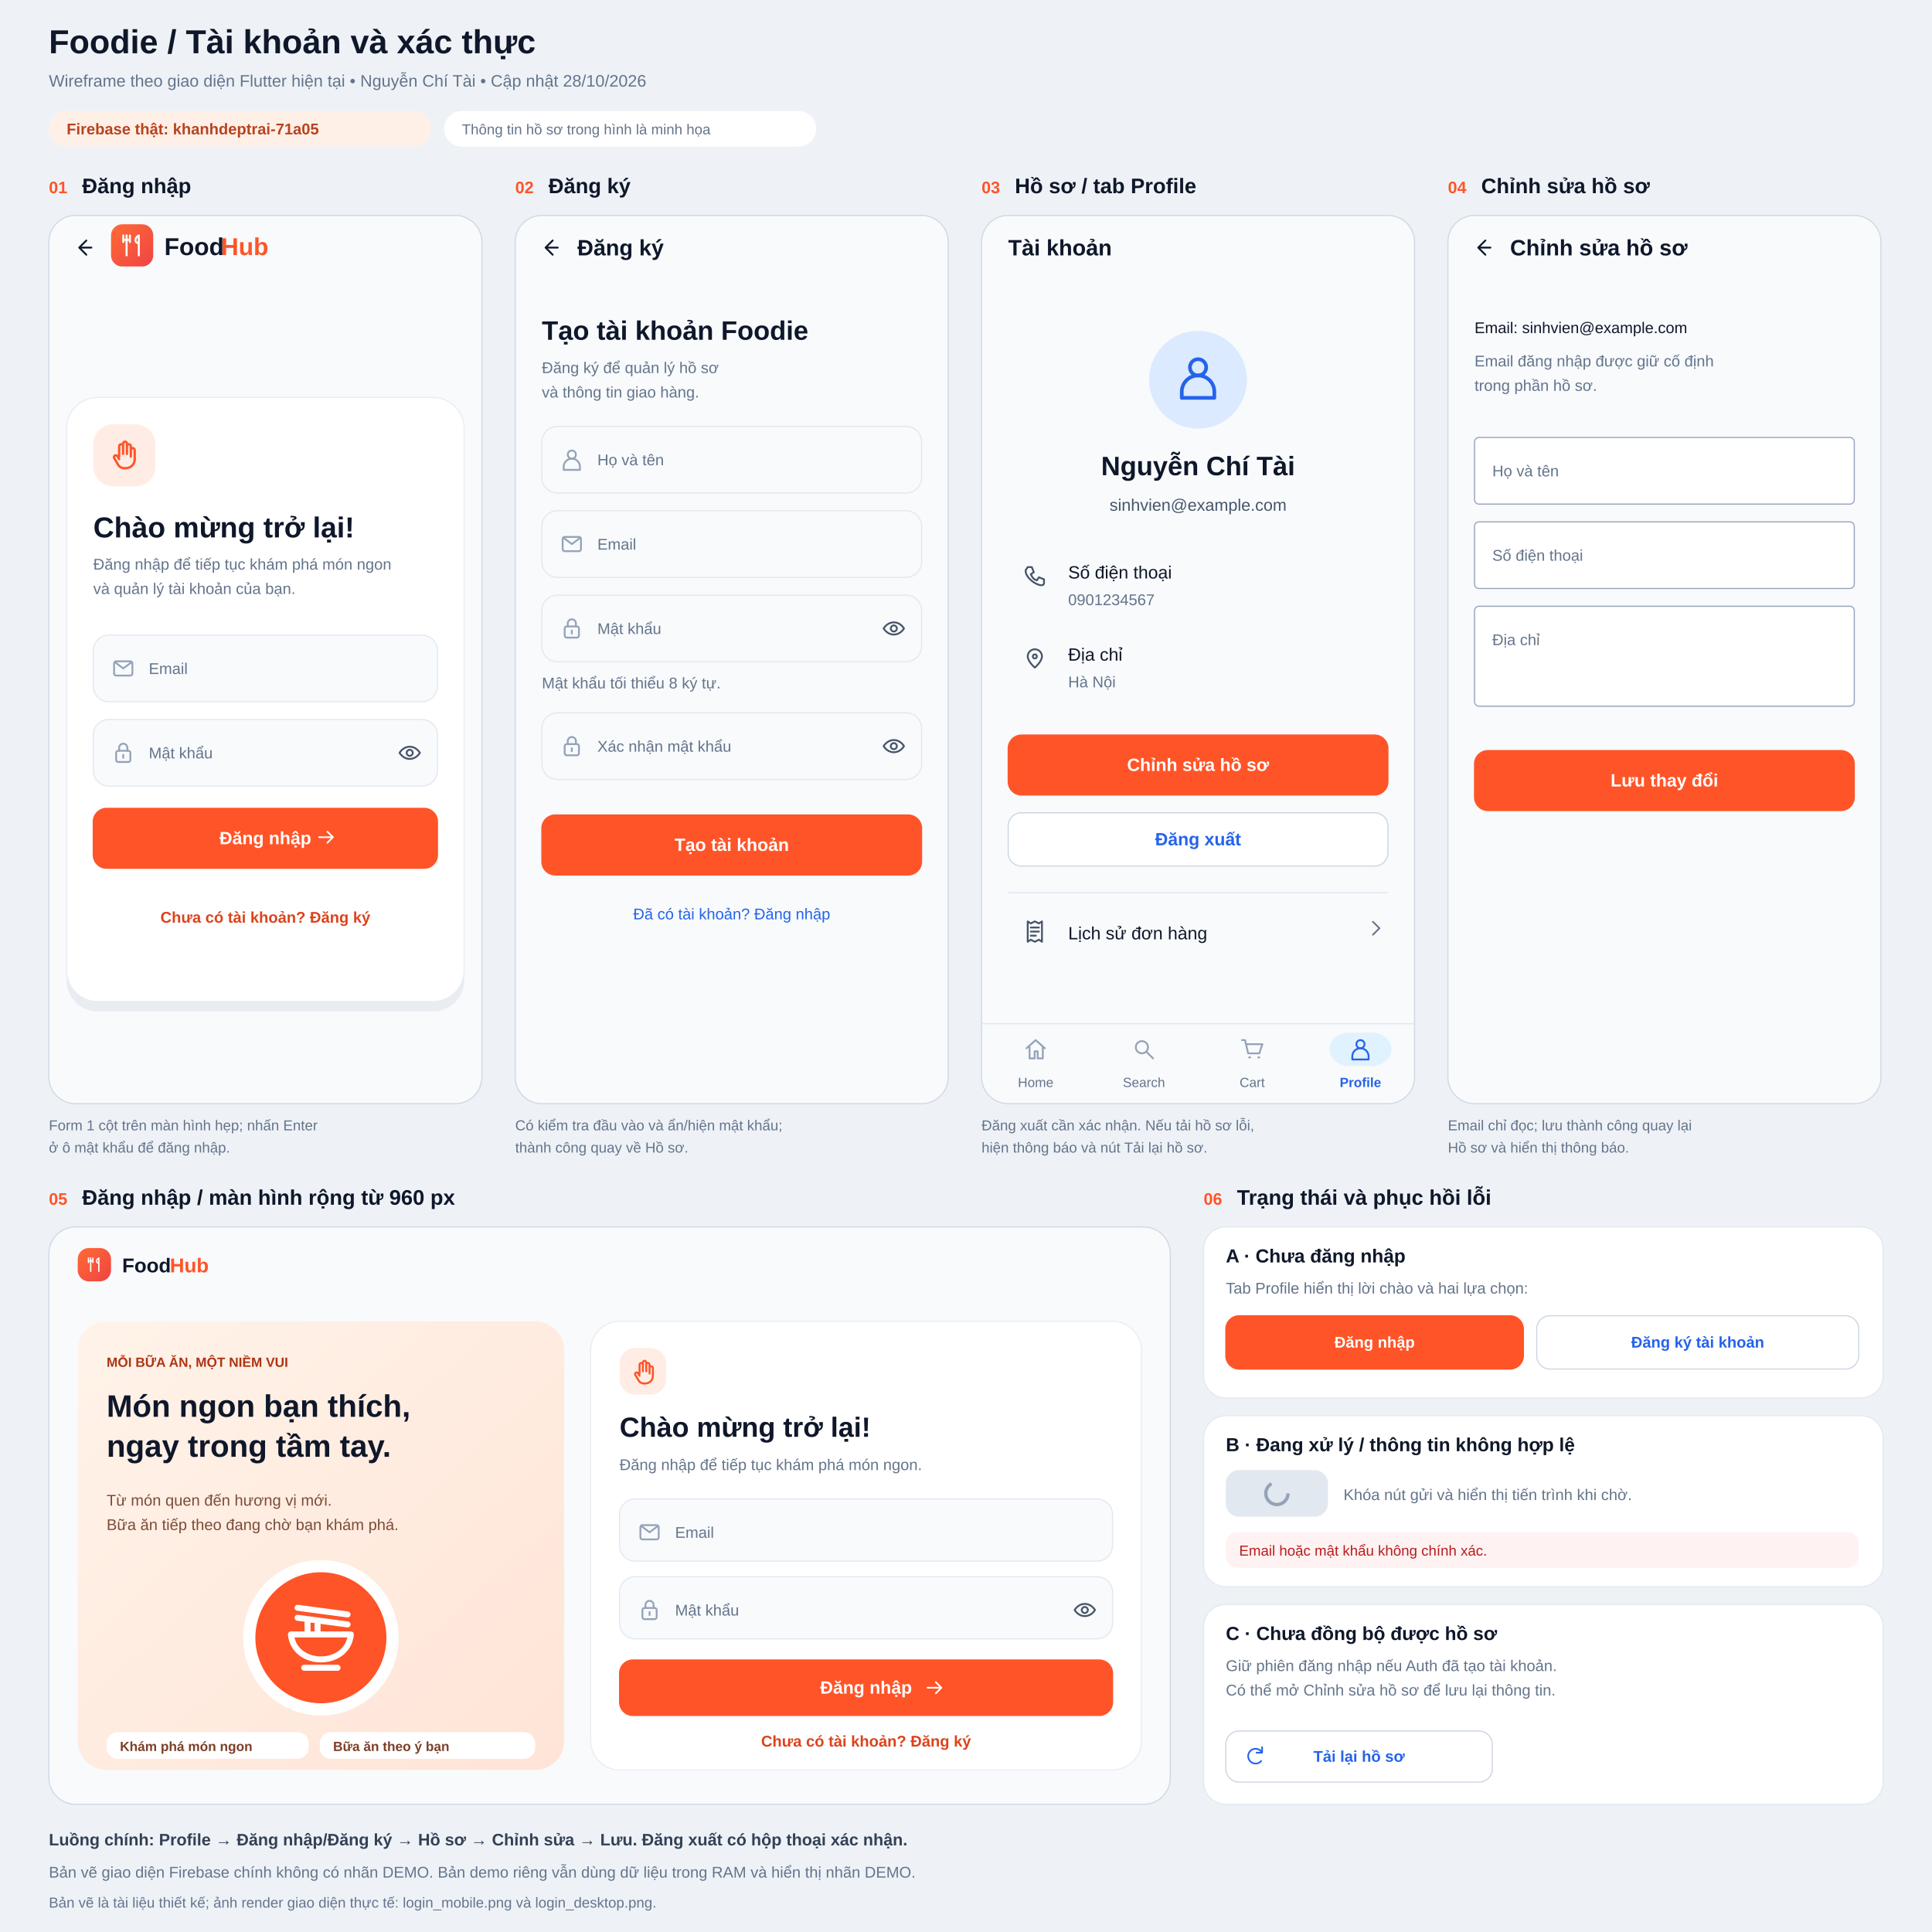
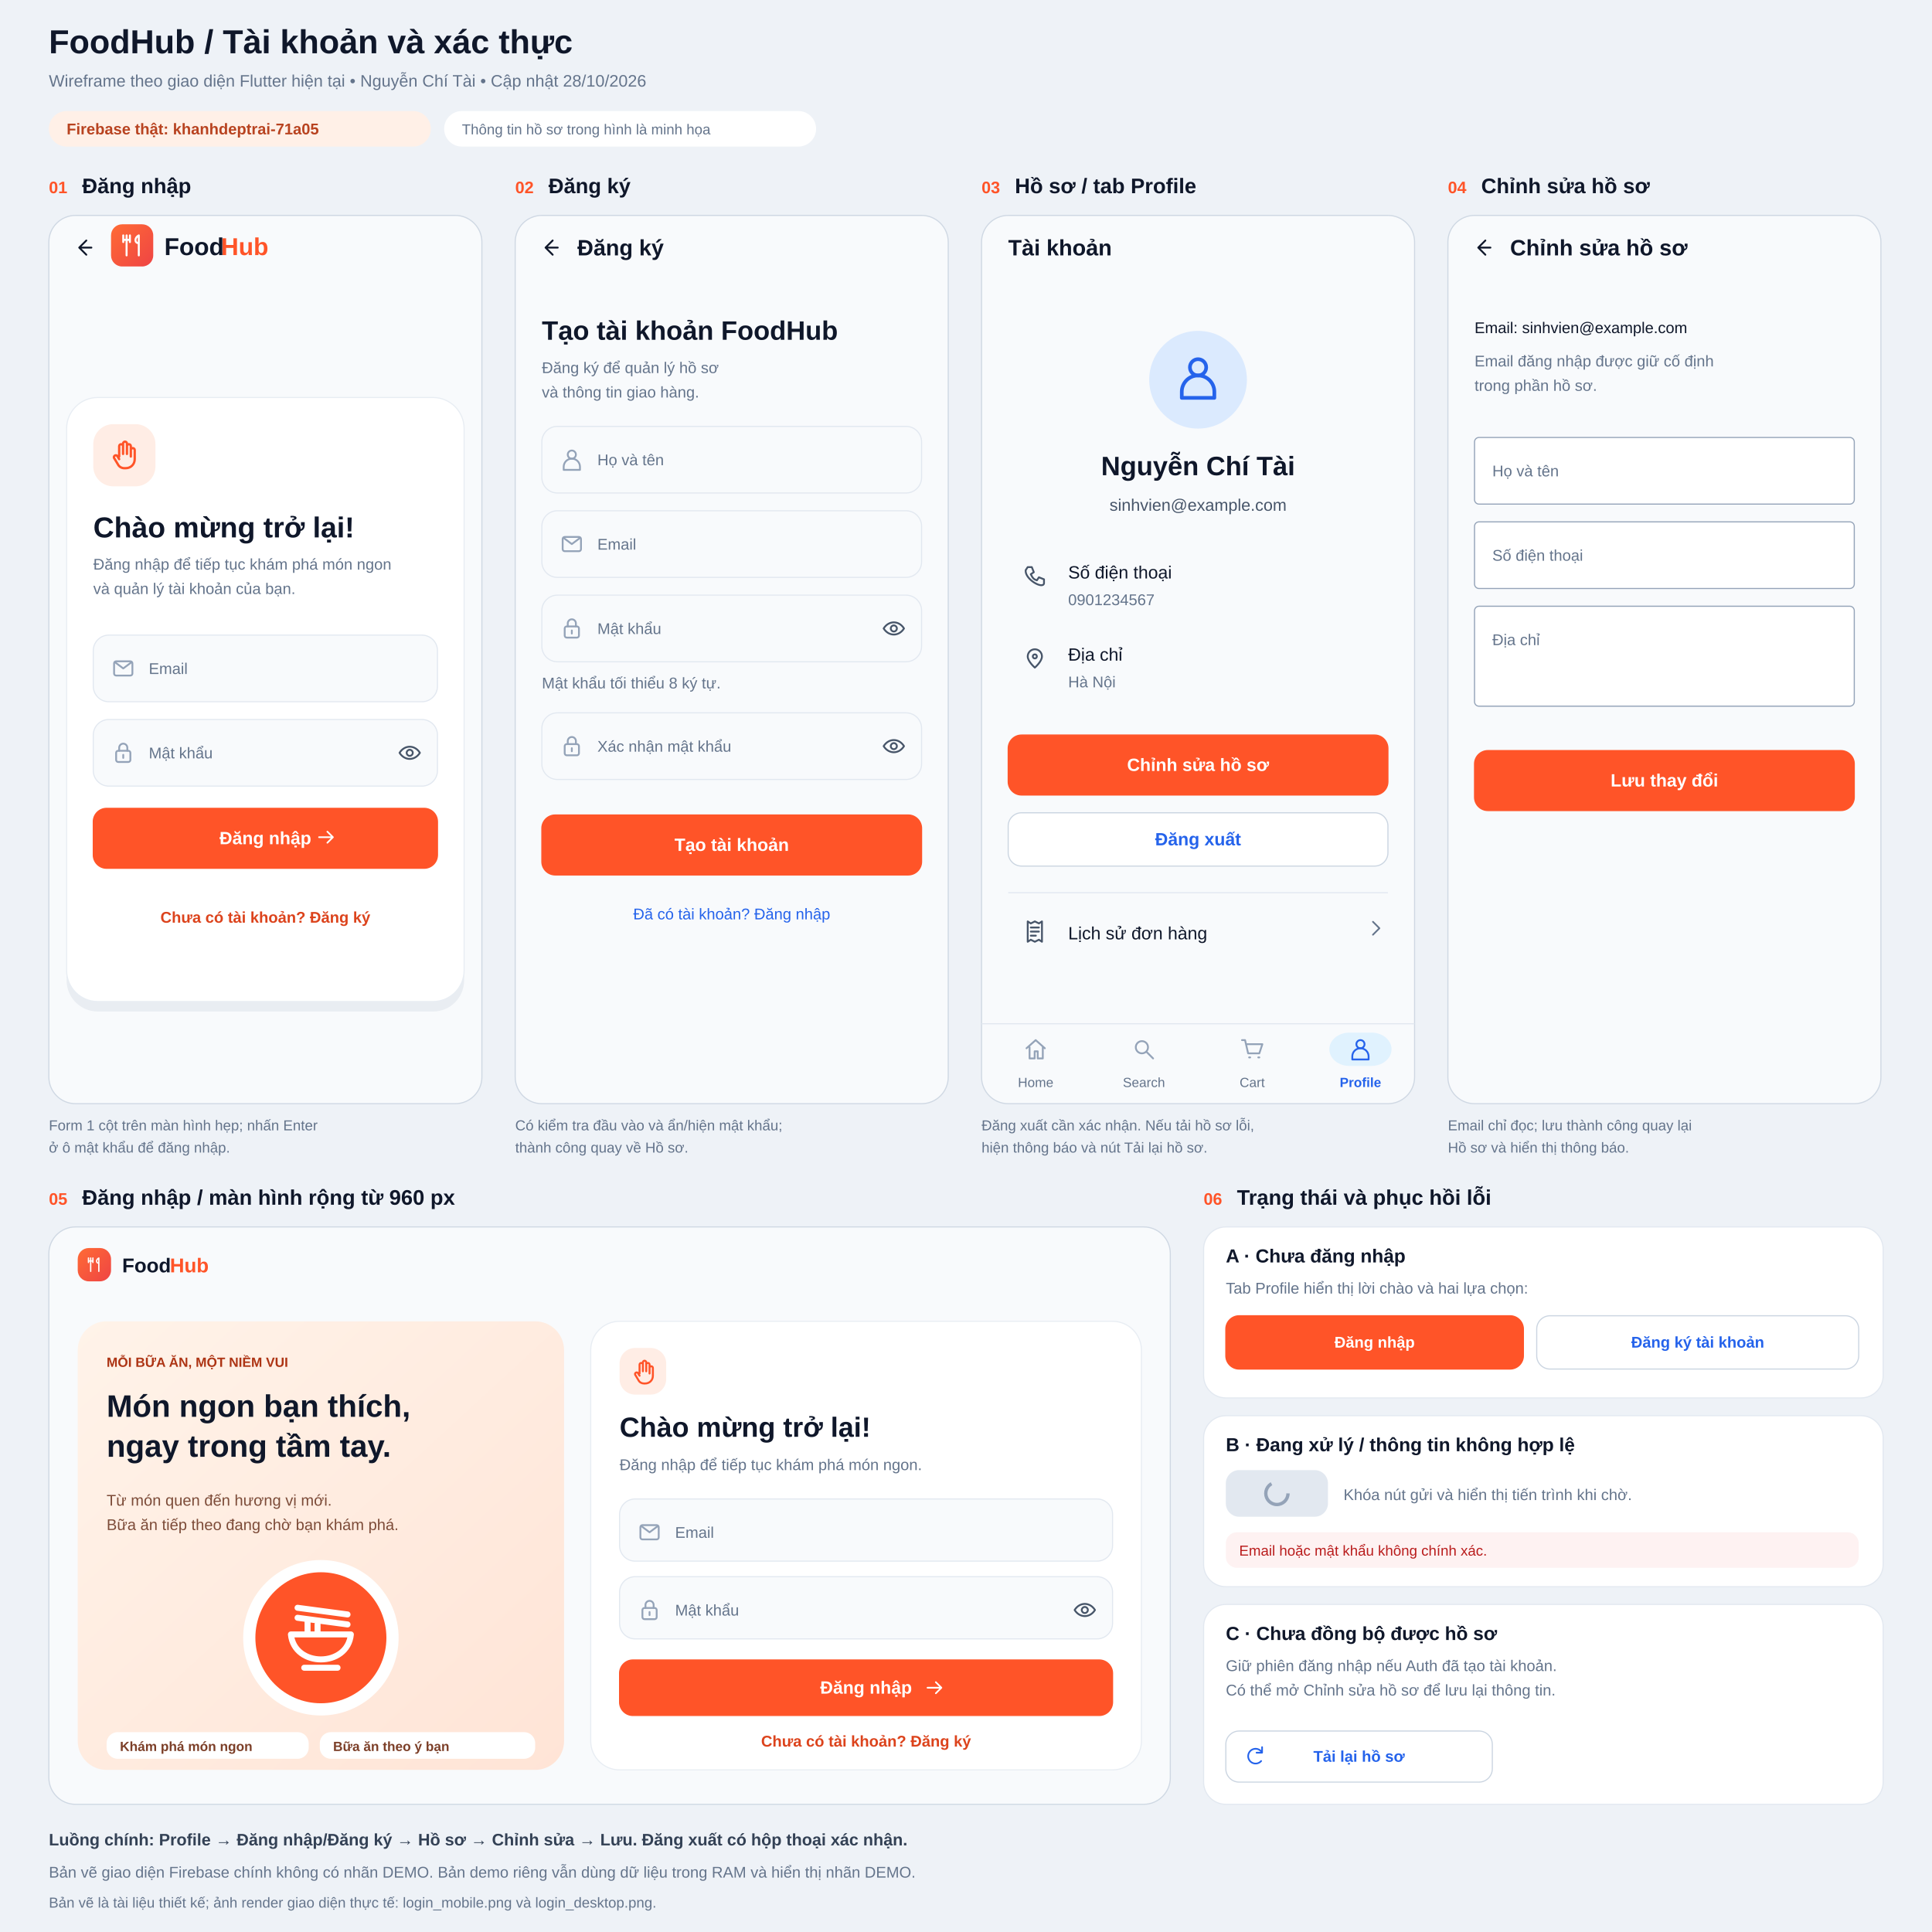
<svg xmlns="http://www.w3.org/2000/svg" width="1740" height="1740" viewBox="0 0 1740 1740" role="img" aria-labelledby="title desc">
  <defs>
    <linearGradient id="brand" x1="0" y1="0" x2="1" y2="1">
      <stop stop-color="#ff6b35" />
      <stop offset="1" stop-color="#ef4444" />
    </linearGradient>
    <linearGradient id="warm" x1="0" y1="0" x2="1" y2="1">
      <stop stop-color="#fff3e9" />
      <stop offset="1" stop-color="#ffe4d6" />
    </linearGradient>
    <symbol id="back" viewBox="0 0 24 24">
      <path d="M15 5l-7 7 7 7M8 12h12" />
    </symbol>
    <symbol id="mail" viewBox="0 0 24 24">
      <rect x="3" y="5" width="18" height="14" rx="2" />
      <path d="M4 6l8 6 8-6" />
    </symbol>
    <symbol id="lock" viewBox="0 0 24 24">
      <rect x="5" y="10" width="14" height="11" rx="2" />
      <path d="M8 10V7a4 4 0 018 0v3M12 14v3" />
    </symbol>
    <symbol id="eye" viewBox="0 0 24 24">
      <path d="M2 12c5-8 15-8 20 0-5 8-15 8-20 0z" />
      <circle cx="12" cy="12" r="3" />
    </symbol>
    <symbol id="user" viewBox="0 0 24 24">
      <circle cx="12" cy="7" r="4" />
      <path d="M4 22v-3a8 8 0 0116 0v3z" />
    </symbol>
    <symbol id="phone" viewBox="0 0 24 24">
      <path d="M5 3h4l2 5-3 2c2 4 3 5 6 6l2-3 5 2v4c-1 6-19-4-18-13z" />
    </symbol>
    <symbol id="pin" viewBox="0 0 24 24">
      <path d="M19 10c0 5-7 11-7 11S5 15 5 10a7 7 0 1114 0z" />
      <circle cx="12" cy="10" r="2" />
    </symbol>
    <symbol id="home" viewBox="0 0 24 24">
      <path d="M3 11l9-8 9 8M6 10v11h5v-7h3v7h5V10" />
    </symbol>
    <symbol id="search" viewBox="0 0 24 24">
      <circle cx="10" cy="10" r="6" />
      <path d="M15 15l6 6" />
    </symbol>
    <symbol id="cart" viewBox="0 0 24 24">
      <path d="M2 3h3l3 13h11l3-9H6M9 20h1M18 20h1" />
    </symbol>
    <symbol id="receipt" viewBox="0 0 24 24">
      <path d="M5 2l3 2 4-2 4 2 3-2v20l-3-2-4 2-4-2-3 2zM8 8h8M8 12h8M8 16h5" />
    </symbol>
    <symbol id="wave" viewBox="0 0 24 24">
      <path d="M8 13V5a1.5 1.5 0 013 0v6M11 10V3a1.5 1.5 0 013 0v8M14 10V5a1.5 1.5 0 013 0v8M17 10V8a1.5 1.5 0 013 0v7c0 4-3 7-7 7h-1c-2 0-4-1-5-3l-3-5a1.5 1.5 0 012.4-1.6L8 15" />
    </symbol>
    <symbol id="chevron" viewBox="0 0 24 24">
      <path d="M9 5l7 7-7 7" />
    </symbol>
    <symbol id="arrow" viewBox="0 0 24 24">
      <path d="M4 12h15M13 6l6 6-6 6" />
    </symbol>
    <symbol id="refresh" viewBox="0 0 24 24">
      <path d="M20 9a8 8 0 10-1 9M20 3v6h-6" />
    </symbol>
    <symbol id="food" viewBox="0 0 24 24">
      <path d="M4 3v6m3-6v6m3-6v6M4 7h6M7 9v12M18 3v18M18 3c-4 2-4 7 0 7" />
    </symbol>
    <symbol id="bowl" viewBox="0 0 24 24">
      <path d="M3 11h18c-1 10-17 10-18 0zM7 21h10M5 3l15 2M5 6l15 2M8 7v4M11 8v3" />
    </symbol>
  </defs>
  <style>text{font-family:Arial,'Helvetica Neue',sans-serif;fill:#0f172a} .muted{fill:#64748b} .tiny{font-size:12px} .small{font-size:14px} .label{font-size:16px} .title{font-size:23px;font-weight:700} .section{font-size:19px;font-weight:700}</style>
  <rect x="0" y="0" width="1740" height="1740" rx="0" fill="#eef2f7" stroke="none" />
-   <text x="44" y="48" font-size="30" font-weight="800" text-anchor="start" style="fill:#0f172a">Foodie / Tài khoản và xác thực</text>
+   <text x="44" y="48" font-size="30" font-weight="800" text-anchor="start" style="fill:#0f172a">FoodHub / Tài khoản và xác thực</text>
  <text x="44" y="78" font-size="15" font-weight="400" text-anchor="start" style="fill:#64748b">Wireframe theo giao diện Flutter hiện tại • Nguyễn Chí Tài • Cập nhật 28/10/2026</text>
  <rect x="44" y="100" width="344" height="32" rx="16" fill="#fff0e7" stroke="none" />
  <text x="60" y="121" font-size="14" font-weight="700" text-anchor="start" style="fill:#b84320">Firebase thật: khanhdeptrai-71a05</text>
  <rect x="400" y="100" width="335" height="32" rx="16" fill="#fff" stroke="none" />
  <text x="416" y="121" font-size="13" font-weight="400" text-anchor="start" style="fill:#64748b">Thông tin hồ sơ trong hình là minh họa</text>
  <text x="44" y="174" font-size="15" font-weight="800" text-anchor="start" style="fill:#ff5428">01</text>
  <text x="74" y="174" font-size="19" font-weight="700" text-anchor="start" style="fill:#0f172a">Đăng nhập</text>
  <rect x="44" y="194" width="390" height="800" rx="24" fill="#f8fafc" stroke="#cfd8e3" />
  <text x="464" y="174" font-size="15" font-weight="800" text-anchor="start" style="fill:#ff5428">02</text>
  <text x="494" y="174" font-size="19" font-weight="700" text-anchor="start" style="fill:#0f172a">Đăng ký</text>
  <rect x="464" y="194" width="390" height="800" rx="24" fill="#f8fafc" stroke="#cfd8e3" />
  <text x="884" y="174" font-size="15" font-weight="800" text-anchor="start" style="fill:#ff5428">03</text>
  <text x="914" y="174" font-size="19" font-weight="700" text-anchor="start" style="fill:#0f172a">Hồ sơ / tab Profile</text>
  <rect x="884" y="194" width="390" height="800" rx="24" fill="#f8fafc" stroke="#cfd8e3" />
  <text x="1304" y="174" font-size="15" font-weight="800" text-anchor="start" style="fill:#ff5428">04</text>
  <text x="1334" y="174" font-size="19" font-weight="700" text-anchor="start" style="fill:#0f172a">Chỉnh sửa hồ sơ</text>
  <rect x="1304" y="194" width="390" height="800" rx="24" fill="#f8fafc" stroke="#cfd8e3" />
  <use href="#back" x="64" y="212" width="22" height="22" fill="none" stroke="#0f172a" stroke-width="1.8" stroke-linecap="round" stroke-linejoin="round" />
  <rect x="100" y="202" width="38" height="38" rx="10" fill="url(#brand)" stroke="none" />
  <use href="#food" x="107" y="209" width="24" height="24" fill="none" stroke="#fff" stroke-width="1.8" stroke-linecap="round" stroke-linejoin="round" />
  <text x="148" y="229.74" font-size="22" font-weight="800" text-anchor="start" style="fill:#0f172a">Food</text>
  <text x="199" y="229.74" font-size="22" font-weight="800" text-anchor="start" style="fill:#ff5428">Hub</text>
  <rect x="60" y="367" width="358" height="544" rx="28" fill="#e9edf2" stroke="none" />
  <rect x="60" y="358" width="358" height="544" rx="28" fill="#fff" stroke="#e8edf3" />
  <rect x="84" y="382" width="56" height="56" rx="18" fill="#ffede5" stroke="none" />
  <use href="#wave" x="98" y="396" width="28" height="28" fill="none" stroke="#ff5428" stroke-width="1.8" stroke-linecap="round" stroke-linejoin="round" />
  <text x="84" y="484" font-size="26" font-weight="800" text-anchor="start" style="fill:#0f172a">Chào mừng trở lại!</text>
  <text x="84" y="513" font-size="14" font-weight="400" text-anchor="start" style="fill:#64748b">Đăng nhập để tiếp tục khám phá món ngon</text>
  <text x="84" y="535" font-size="14" font-weight="400" text-anchor="start" style="fill:#64748b">và quản lý tài khoản của bạn.</text>
  <rect x="84" y="572" width="310" height="60" rx="14" fill="#f8fafc" stroke="#e2e8f0" />
  <use href="#mail" x="100" y="591" width="22" height="22" fill="none" stroke="#94a3b8" stroke-width="1.8" stroke-linecap="round" stroke-linejoin="round" />
  <text x="134" y="607" font-size="14" font-weight="400" text-anchor="start" style="fill:#64748b">Email</text>
  <rect x="84" y="648" width="310" height="60" rx="14" fill="#f8fafc" stroke="#e2e8f0" />
  <use href="#lock" x="100" y="667" width="22" height="22" fill="none" stroke="#94a3b8" stroke-width="1.8" stroke-linecap="round" stroke-linejoin="round" />
  <text x="134" y="683" font-size="14" font-weight="400" text-anchor="start" style="fill:#64748b">Mật khẩu</text>
  <use href="#eye" x="358" y="667" width="22" height="22" fill="none" stroke="#475569" stroke-width="1.8" stroke-linecap="round" stroke-linejoin="round" />
  <rect x="84" y="728" width="310" height="54" rx="12" fill="#ff5428" stroke="#ff5428" />
  <text x="239.0" y="760.333" font-size="16" font-weight="700" text-anchor="middle" style="fill:#fff">Đăng nhập</text>
  <use href="#arrow" x="284" y="744" width="20" height="20" fill="none" stroke="#fff" stroke-width="1.8" stroke-linecap="round" stroke-linejoin="round" />
  <text x="239" y="831" font-size="14" font-weight="700" text-anchor="middle" style="fill:#dc431c">Chưa có tài khoản? Đăng ký</text>
  <use href="#back" x="484" y="212" width="22" height="22" fill="none" stroke="#0f172a" stroke-width="1.8" stroke-linecap="round" stroke-linejoin="round" />
  <text x="520" y="230" font-size="20" font-weight="600" text-anchor="start" style="fill:#0f172a">Đăng ký</text>
-   <text x="488" y="306" font-size="24" font-weight="700" text-anchor="start" style="fill:#0f172a">Tạo tài khoản Foodie</text>
+   <text x="488" y="306" font-size="24" font-weight="700" text-anchor="start" style="fill:#0f172a">Tạo tài khoản FoodHub</text>
  <text x="488" y="336" font-size="14" font-weight="400" text-anchor="start" style="fill:#64748b">Đăng ký để quản lý hồ sơ</text>
  <text x="488" y="358" font-size="14" font-weight="400" text-anchor="start" style="fill:#64748b">và thông tin giao hàng.</text>
  <rect x="488" y="384" width="342" height="60" rx="14" fill="#f8fafc" stroke="#e2e8f0" />
  <use href="#user" x="504" y="403" width="22" height="22" fill="none" stroke="#94a3b8" stroke-width="1.8" stroke-linecap="round" stroke-linejoin="round" />
  <text x="538" y="419" font-size="14" font-weight="400" text-anchor="start" style="fill:#64748b">Họ và tên</text>
  <rect x="488" y="460" width="342" height="60" rx="14" fill="#f8fafc" stroke="#e2e8f0" />
  <use href="#mail" x="504" y="479" width="22" height="22" fill="none" stroke="#94a3b8" stroke-width="1.8" stroke-linecap="round" stroke-linejoin="round" />
  <text x="538" y="495" font-size="14" font-weight="400" text-anchor="start" style="fill:#64748b">Email</text>
  <rect x="488" y="536" width="342" height="60" rx="14" fill="#f8fafc" stroke="#e2e8f0" />
  <use href="#lock" x="504" y="555" width="22" height="22" fill="none" stroke="#94a3b8" stroke-width="1.8" stroke-linecap="round" stroke-linejoin="round" />
  <text x="538" y="571" font-size="14" font-weight="400" text-anchor="start" style="fill:#64748b">Mật khẩu</text>
  <use href="#eye" x="794" y="555" width="22" height="22" fill="none" stroke="#475569" stroke-width="1.8" stroke-linecap="round" stroke-linejoin="round" />
  <text x="488" y="620" font-size="14" font-weight="400" text-anchor="start" style="fill:#64748b">Mật khẩu tối thiểu 8 ký tự.</text>
  <rect x="488" y="642" width="342" height="60" rx="14" fill="#f8fafc" stroke="#e2e8f0" />
  <use href="#lock" x="504" y="661" width="22" height="22" fill="none" stroke="#94a3b8" stroke-width="1.8" stroke-linecap="round" stroke-linejoin="round" />
  <text x="538" y="677" font-size="14" font-weight="400" text-anchor="start" style="fill:#64748b">Xác nhận mật khẩu</text>
  <use href="#eye" x="794" y="661" width="22" height="22" fill="none" stroke="#475569" stroke-width="1.8" stroke-linecap="round" stroke-linejoin="round" />
  <rect x="488" y="734" width="342" height="54" rx="12" fill="#ff5428" stroke="#ff5428" />
  <text x="659.0" y="766.333" font-size="16" font-weight="700" text-anchor="middle" style="fill:#fff">Tạo tài khoản</text>
  <text x="659" y="828" font-size="14" font-weight="500" text-anchor="middle" style="fill:#2563eb">Đã có tài khoản? Đăng nhập</text>
  <text x="908" y="230" font-size="20" font-weight="600" text-anchor="start" style="fill:#0f172a">Tài khoản</text>
  <circle cx="1079" cy="342" r="44" fill="#dbeafe" />
  <use href="#user" x="1057" y="318" width="44" height="44" fill="none" stroke="#2563eb" stroke-width="1.8" stroke-linecap="round" stroke-linejoin="round" />
  <text x="1079" y="428" font-size="24" font-weight="700" text-anchor="middle" style="fill:#0f172a">Nguyễn Chí Tài</text>
  <text x="1079" y="460" font-size="15" font-weight="400" text-anchor="middle" style="fill:#475569">sinhvien@example.com</text>
  <use href="#phone" x="921" y="508" width="22" height="22" fill="none" stroke="#475569" stroke-width="1.8" stroke-linecap="round" stroke-linejoin="round" />
  <text x="962" y="521" font-size="16" font-weight="400" text-anchor="start" style="fill:#0f172a">Số điện thoại</text>
  <text x="962" y="545" font-size="14" font-weight="400" text-anchor="start" style="fill:#64748b">0901234567</text>
  <use href="#pin" x="921" y="582" width="22" height="22" fill="none" stroke="#475569" stroke-width="1.8" stroke-linecap="round" stroke-linejoin="round" />
  <text x="962" y="595" font-size="16" font-weight="400" text-anchor="start" style="fill:#0f172a">Địa chỉ</text>
  <text x="962" y="619" font-size="14" font-weight="400" text-anchor="start" style="fill:#64748b">Hà Nội</text>
  <rect x="908" y="662" width="342" height="54" rx="12" fill="#ff5428" stroke="#ff5428" />
  <text x="1079.0" y="694.333" font-size="16" font-weight="700" text-anchor="middle" style="fill:#fff">Chỉnh sửa hồ sơ</text>
  <rect x="908" y="732" width="342" height="48" rx="12" fill="#fff" stroke="#cbd5e1" />
  <text x="1079.0" y="761.333" font-size="16" font-weight="700" text-anchor="middle" style="fill:#2563eb">Đăng xuất</text>
  <path d="M908 804h342" stroke="#e2e8f0" />
  <use href="#receipt" x="921" y="828" width="22" height="22" fill="none" stroke="#475569" stroke-width="1.8" stroke-linecap="round" stroke-linejoin="round" />
  <text x="962" y="846" font-size="16" font-weight="400" text-anchor="start" style="fill:#0f172a">Lịch sử đơn hàng</text>
  <use href="#chevron" x="1229" y="826" width="20" height="20" fill="none" stroke="#64748b" stroke-width="1.8" stroke-linecap="round" stroke-linejoin="round" />
  <path d="M884 922h390" stroke="#e2e8f0" />
  <use href="#home" x="921.75" y="934" width="22" height="22" fill="none" stroke="#94a3b8" stroke-width="1.8" stroke-linecap="round" stroke-linejoin="round" />
  <text x="932.75" y="979" font-size="12" font-weight="400" text-anchor="middle" style="fill:#64748b">Home</text>
  <use href="#search" x="1019.25" y="934" width="22" height="22" fill="none" stroke="#94a3b8" stroke-width="1.8" stroke-linecap="round" stroke-linejoin="round" />
  <text x="1030.25" y="979" font-size="12" font-weight="400" text-anchor="middle" style="fill:#64748b">Search</text>
  <use href="#cart" x="1116.75" y="934" width="22" height="22" fill="none" stroke="#94a3b8" stroke-width="1.8" stroke-linecap="round" stroke-linejoin="round" />
  <text x="1127.75" y="979" font-size="12" font-weight="400" text-anchor="middle" style="fill:#64748b">Cart</text>
  <rect x="1197.25" y="930" width="56" height="30" rx="18" fill="#e0f2fe" stroke="none" />
  <use href="#user" x="1214.25" y="934" width="22" height="22" fill="none" stroke="#2563eb" stroke-width="1.8" stroke-linecap="round" stroke-linejoin="round" />
  <text x="1225.25" y="979" font-size="12" font-weight="700" text-anchor="middle" style="fill:#2563eb">Profile</text>
  <use href="#back" x="1324" y="212" width="22" height="22" fill="none" stroke="#0f172a" stroke-width="1.8" stroke-linecap="round" stroke-linejoin="round" />
  <text x="1360" y="230" font-size="20" font-weight="600" text-anchor="start" style="fill:#0f172a">Chỉnh sửa hồ sơ</text>
  <text x="1328" y="300" font-size="14" font-weight="400" text-anchor="start" style="fill:#0f172a">Email: sinhvien@example.com</text>
  <text x="1328" y="330" font-size="14" font-weight="400" text-anchor="start" style="fill:#64748b">Email đăng nhập được giữ cố định</text>
  <text x="1328" y="352" font-size="14" font-weight="400" text-anchor="start" style="fill:#64748b">trong phần hồ sơ.</text>
  <rect x="1328" y="394" width="342" height="60" rx="4" fill="#fff" stroke="#94a3b8" />
  <text x="1344" y="429" font-size="14" font-weight="400" text-anchor="start" style="fill:#64748b">Họ và tên</text>
  <rect x="1328" y="470" width="342" height="60" rx="4" fill="#fff" stroke="#94a3b8" />
  <text x="1344" y="505" font-size="14" font-weight="400" text-anchor="start" style="fill:#64748b">Số điện thoại</text>
  <rect x="1328" y="546" width="342" height="90" rx="4" fill="#fff" stroke="#94a3b8" />
  <text x="1344" y="581" font-size="14" font-weight="400" text-anchor="start" style="fill:#64748b">Địa chỉ</text>
  <rect x="1328" y="676" width="342" height="54" rx="12" fill="#ff5428" stroke="#ff5428" />
  <text x="1499.0" y="708.333" font-size="16" font-weight="700" text-anchor="middle" style="fill:#fff">Lưu thay đổi</text>
  <text x="44" y="1018" font-size="13" font-weight="400" text-anchor="start" style="fill:#64748b">Form 1 cột trên màn hình hẹp; nhấn Enter</text>
  <text x="44" y="1038" font-size="13" font-weight="400" text-anchor="start" style="fill:#64748b">ở ô mật khẩu để đăng nhập.</text>
  <text x="464" y="1018" font-size="13" font-weight="400" text-anchor="start" style="fill:#64748b">Có kiểm tra đầu vào và ẩn/hiện mật khẩu;</text>
  <text x="464" y="1038" font-size="13" font-weight="400" text-anchor="start" style="fill:#64748b">thành công quay về Hồ sơ.</text>
  <text x="884" y="1018" font-size="13" font-weight="400" text-anchor="start" style="fill:#64748b">Đăng xuất cần xác nhận. Nếu tải hồ sơ lỗi,</text>
  <text x="884" y="1038" font-size="13" font-weight="400" text-anchor="start" style="fill:#64748b">hiện thông báo và nút Tải lại hồ sơ.</text>
  <text x="1304" y="1018" font-size="13" font-weight="400" text-anchor="start" style="fill:#64748b">Email chỉ đọc; lưu thành công quay lại</text>
  <text x="1304" y="1038" font-size="13" font-weight="400" text-anchor="start" style="fill:#64748b">Hồ sơ và hiển thị thông báo.</text>
  <text x="44" y="1085" font-size="15" font-weight="800" text-anchor="start" style="fill:#ff5428">05</text>
  <text x="74" y="1085" font-size="19" font-weight="700" text-anchor="start" style="fill:#0f172a">Đăng nhập / màn hình rộng từ 960 px</text>
  <rect x="44" y="1105" width="1010" height="520" rx="24" fill="#f8fafc" stroke="#cfd8e3" />
  <rect x="70" y="1124" width="30" height="30" rx="10" fill="url(#brand)" stroke="none" />
  <use href="#food" x="77" y="1131" width="16" height="16" fill="none" stroke="#fff" stroke-width="1.8" stroke-linecap="round" stroke-linejoin="round" />
  <text x="110" y="1145.9" font-size="18" font-weight="800" text-anchor="start" style="fill:#0f172a">Food</text>
  <text x="153" y="1145.9" font-size="18" font-weight="800" text-anchor="start" style="fill:#ff5428">Hub</text>
  <rect x="70" y="1190" width="438" height="404" rx="26" fill="url(#warm)" stroke="none" />
  <text x="96" y="1231" font-size="12" font-weight="700" text-anchor="start" style="fill:#ad3414">MỖI BỮA ĂN, MỘT NIỀM VUI</text>
  <text x="96" y="1276" font-size="28" font-weight="800" text-anchor="start" style="fill:#0f172a">Món ngon bạn thích,</text>
  <text x="96" y="1312" font-size="28" font-weight="800" text-anchor="start" style="fill:#0f172a">ngay trong tầm tay.</text>
  <text x="96" y="1356" font-size="14" font-weight="400" text-anchor="start" style="fill:#7c4b38">Từ món quen đến hương vị mới.</text>
  <text x="96" y="1378" font-size="14" font-weight="400" text-anchor="start" style="fill:#7c4b38">Bữa ăn tiếp theo đang chờ bạn khám phá.</text>
  <circle cx="289" cy="1475" r="70" fill="#ffffff" />
  <circle cx="289" cy="1475" r="59" fill="#ff5428" />
  <use href="#bowl" x="253" y="1439" width="72" height="72" fill="none" stroke="#fff" stroke-width="1.8" stroke-linecap="round" stroke-linejoin="round" />
  <rect x="96" y="1560" width="182" height="24" rx="10" fill="#fff" stroke="none" />
  <text x="108" y="1577" font-size="12" font-weight="700" text-anchor="start" style="fill:#7c3f28">Khám phá món ngon</text>
  <rect x="288" y="1560" width="194" height="24" rx="10" fill="#fff" stroke="none" />
  <text x="300" y="1577" font-size="12" font-weight="700" text-anchor="start" style="fill:#7c3f28">Bữa ăn theo ý bạn</text>
  <rect x="532" y="1190" width="496" height="404" rx="26" fill="#fff" stroke="#e8edf3" />
  <rect x="558" y="1214" width="42" height="42" rx="14" fill="#ffede5" stroke="none" />
  <use href="#wave" x="568" y="1224" width="24" height="24" fill="none" stroke="#ff5428" stroke-width="1.8" stroke-linecap="round" stroke-linejoin="round" />
  <text x="558" y="1294" font-size="25" font-weight="800" text-anchor="start" style="fill:#0f172a">Chào mừng trở lại!</text>
  <text x="558" y="1324" font-size="14" font-weight="400" text-anchor="start" style="fill:#64748b">Đăng nhập để tiếp tục khám phá món ngon.</text>
  <rect x="558" y="1350" width="444" height="56" rx="14" fill="#f8fafc" stroke="#e2e8f0" />
  <use href="#mail" x="574" y="1369" width="22" height="22" fill="none" stroke="#94a3b8" stroke-width="1.8" stroke-linecap="round" stroke-linejoin="round" />
  <text x="608" y="1385" font-size="14" font-weight="400" text-anchor="start" style="fill:#64748b">Email</text>
  <rect x="558" y="1420" width="444" height="56" rx="14" fill="#f8fafc" stroke="#e2e8f0" />
  <use href="#lock" x="574" y="1439" width="22" height="22" fill="none" stroke="#94a3b8" stroke-width="1.8" stroke-linecap="round" stroke-linejoin="round" />
  <text x="608" y="1455" font-size="14" font-weight="400" text-anchor="start" style="fill:#64748b">Mật khẩu</text>
  <use href="#eye" x="966" y="1439" width="22" height="22" fill="none" stroke="#475569" stroke-width="1.8" stroke-linecap="round" stroke-linejoin="round" />
  <rect x="558" y="1495" width="444" height="50" rx="12" fill="#ff5428" stroke="#ff5428" />
  <text x="780.0" y="1525.333" font-size="16" font-weight="700" text-anchor="middle" style="fill:#fff">Đăng nhập</text>
  <use href="#arrow" x="832" y="1510" width="20" height="20" fill="none" stroke="#fff" stroke-width="1.8" stroke-linecap="round" stroke-linejoin="round" />
  <text x="780" y="1573" font-size="14" font-weight="700" text-anchor="middle" style="fill:#dc431c">Chưa có tài khoản? Đăng ký</text>
  <text x="1084" y="1085" font-size="15" font-weight="800" text-anchor="start" style="fill:#ff5428">06</text>
  <text x="1114" y="1085" font-size="19" font-weight="700" text-anchor="start" style="fill:#0f172a">Trạng thái và phục hồi lỗi</text>
  <rect x="1084" y="1105" width="612" height="154" rx="20" fill="#fff" stroke="#e2e8f0" />
  <text x="1104" y="1137" font-size="17" font-weight="700" text-anchor="start" style="fill:#0f172a">A · Chưa đăng nhập</text>
  <text x="1104" y="1165" font-size="14" font-weight="400" text-anchor="start" style="fill:#64748b">Tab Profile hiển thị lời chào và hai lựa chọn:</text>
  <rect x="1104" y="1185" width="268" height="48" rx="12" fill="#ff5428" stroke="#ff5428" />
  <text x="1238.0" y="1213.667" font-size="14" font-weight="700" text-anchor="middle" style="fill:#fff">Đăng nhập</text>
  <rect x="1384" y="1185" width="290" height="48" rx="12" fill="#fff" stroke="#cbd5e1" />
  <text x="1529.0" y="1213.667" font-size="14" font-weight="700" text-anchor="middle" style="fill:#2563eb">Đăng ký tài khoản</text>
  <rect x="1084" y="1275" width="612" height="154" rx="20" fill="#fff" stroke="#e2e8f0" />
  <text x="1104" y="1307" font-size="17" font-weight="700" text-anchor="start" style="fill:#0f172a">B · Đang xử lý / thông tin không hợp lệ</text>
  <rect x="1104" y="1324" width="92" height="42" rx="12" fill="#e2e8f0" stroke="none" />
  <circle cx="1150" cy="1345" r="10" fill="none" />
  <circle cx="1150" cy="1345" r="10" fill="none" stroke="#94a3b8" stroke-width="3" stroke-dasharray="42 21" />
  <text x="1210" y="1351" font-size="14" font-weight="400" text-anchor="start" style="fill:#64748b">Khóa nút gửi và hiển thị tiến trình khi chờ.</text>
  <rect x="1104" y="1380" width="570" height="32" rx="10" fill="#fef2f2" stroke="none" />
  <text x="1116" y="1401" font-size="13" font-weight="400" text-anchor="start" style="fill:#b91c1c">Email hoặc mật khẩu không chính xác.</text>
  <rect x="1084" y="1445" width="612" height="180" rx="20" fill="#fff" stroke="#e2e8f0" />
  <text x="1104" y="1477" font-size="17" font-weight="700" text-anchor="start" style="fill:#0f172a">C · Chưa đồng bộ được hồ sơ</text>
  <text x="1104" y="1505" font-size="14" font-weight="400" text-anchor="start" style="fill:#64748b">Giữ phiên đăng nhập nếu Auth đã tạo tài khoản.</text>
  <text x="1104" y="1527" font-size="14" font-weight="400" text-anchor="start" style="fill:#64748b">Có thể mở Chỉnh sửa hồ sơ để lưu lại thông tin.</text>
  <rect x="1104" y="1559" width="240" height="46" rx="12" fill="#fff" stroke="#cbd5e1" />
  <text x="1224.0" y="1586.667" font-size="14" font-weight="700" text-anchor="middle" style="fill:#2563eb">Tải lại hồ sơ</text>
  <use href="#refresh" x="1120" y="1571" width="20" height="20" fill="none" stroke="#2563eb" stroke-width="1.8" stroke-linecap="round" stroke-linejoin="round" />
  <text x="44" y="1662" font-size="15" font-weight="600" text-anchor="start" style="fill:#334155">Luồng chính: Profile → Đăng nhập/Đăng ký → Hồ sơ → Chỉnh sửa → Lưu. Đăng xuất có hộp thoại xác nhận.</text>
  <text x="44" y="1691" font-size="14" font-weight="400" text-anchor="start" style="fill:#64748b">Bản vẽ giao diện Firebase chính không có nhãn DEMO. Bản demo riêng vẫn dùng dữ liệu trong RAM và hiển thị nhãn DEMO.</text>
  <text x="44" y="1718" font-size="13" font-weight="400" text-anchor="start" style="fill:#64748b">Bản vẽ là tài liệu thiết kế; ảnh render giao diện thực tế: login_mobile.png và login_desktop.png.</text>
</svg>
